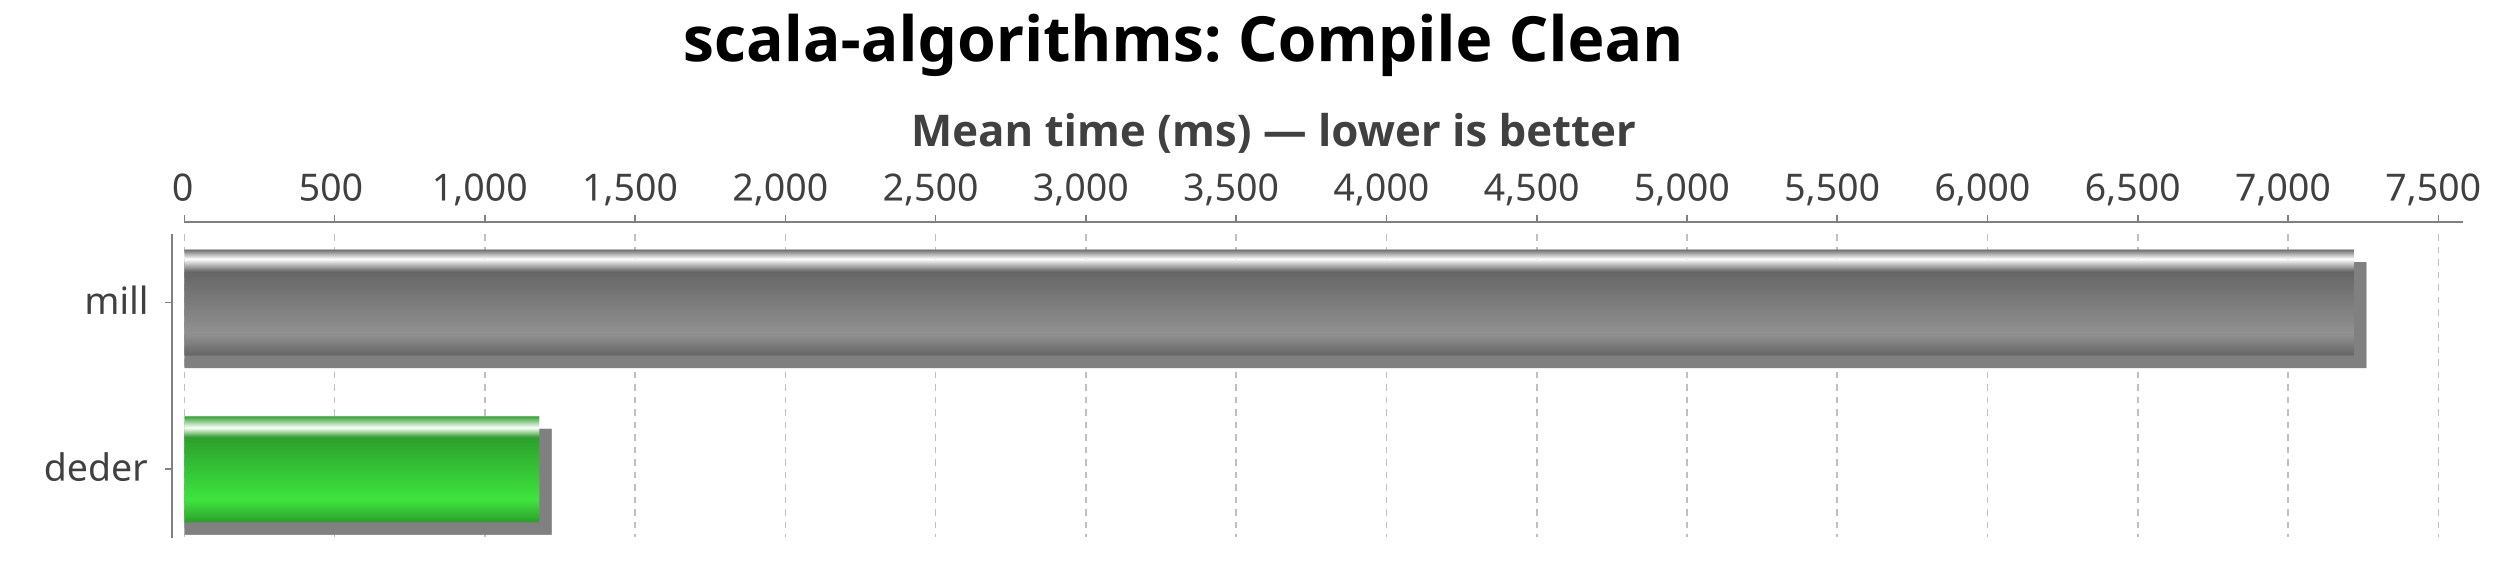
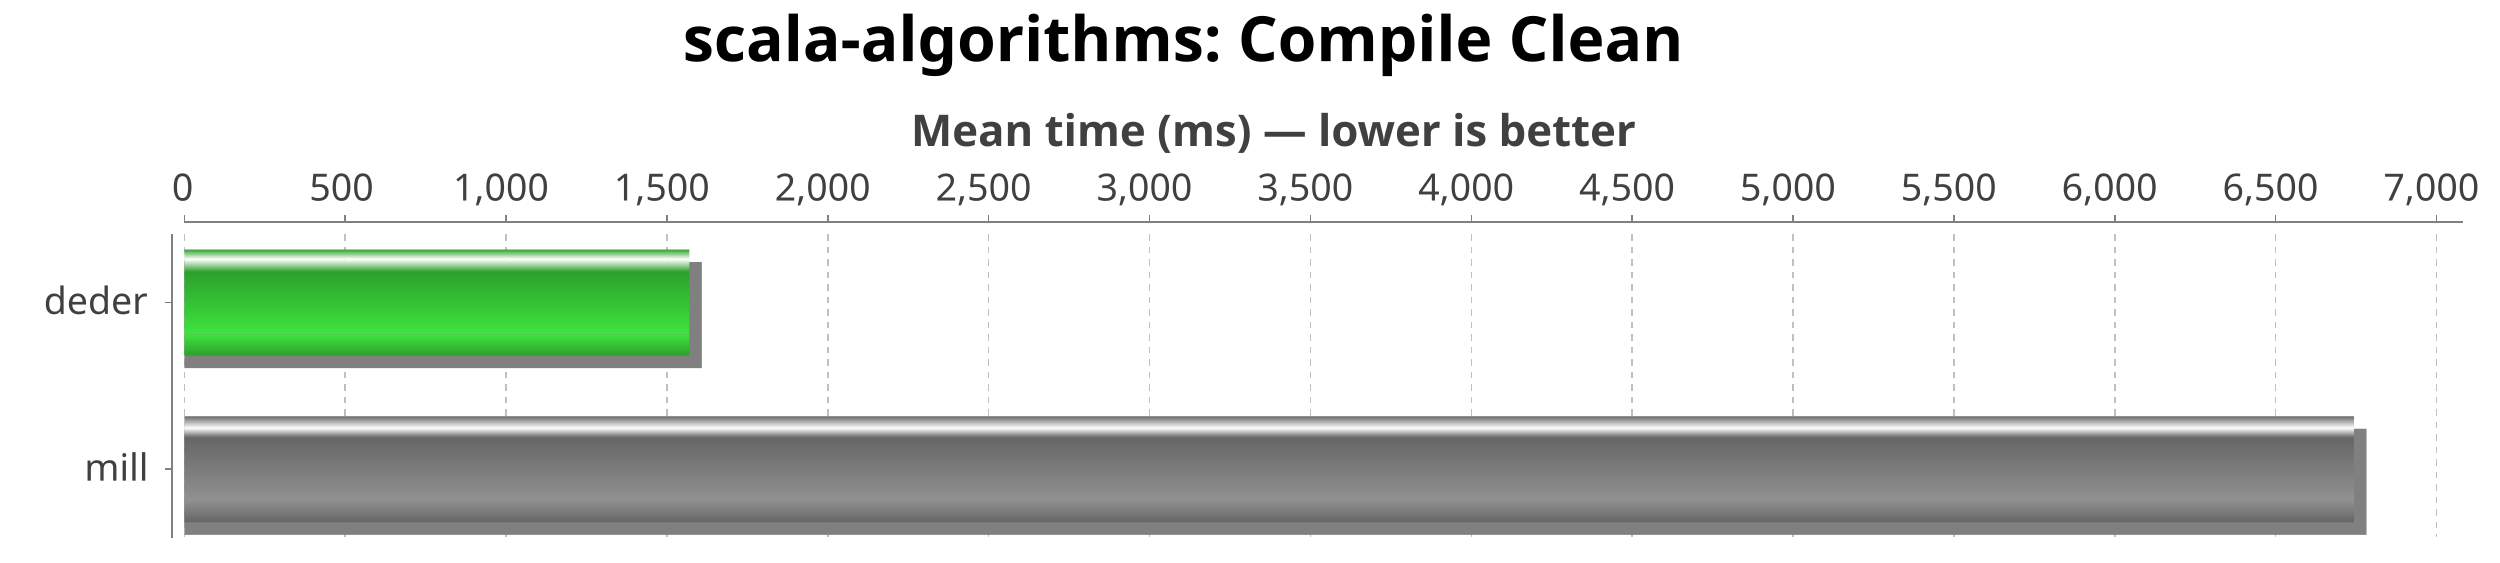
<svg xmlns="http://www.w3.org/2000/svg" width="800" height="180" text-rendering="auto" shape-rendering="auto">
  <defs>
-     <linearGradient id="_252550357586gp3" x1="0" y1="107" x2="0" y2="113.8" gradientUnits="userSpaceOnUse">
+     <linearGradient id="_90935231892gp3" x1="0" y1="107" x2="0" y2="113.8" gradientUnits="userSpaceOnUse">
+       <stop offset="0%" stop-color="rgb(62,228,62)" />
+       <stop offset="100%" stop-color="rgb(44,160,44)" />
+     </linearGradient>
+     <linearGradient id="_90935231892gp7" x1="0" y1="160" x2="0" y2="167.15" gradientUnits="userSpaceOnUse">
      <stop offset="0%" stop-color="rgb(145,145,145)" />
      <stop offset="100%" stop-color="rgb(102,102,102)" />
    </linearGradient>
-     <linearGradient id="_252550357586gp4" x1="0" y1="133.2" x2="0" y2="137" gradientUnits="userSpaceOnUse">
+     <linearGradient id="_90935231892gp4" x1="0" y1="133.2" x2="0" y2="137" gradientUnits="userSpaceOnUse">
+       <stop offset="0%" stop-color="rgb(102,102,102)" />
+       <stop offset="100%" stop-color="rgb(255,255,255)" />
+     </linearGradient>
+     <linearGradient id="_90935231892gp5" x1="0" y1="137" x2="0" y2="140" gradientUnits="userSpaceOnUse">
+       <stop offset="0%" stop-color="rgb(255,255,255)" />
+       <stop offset="100%" stop-color="rgb(102,102,102)" />
+     </linearGradient>
+     <linearGradient id="_90935231892gp6" x1="0" y1="140" x2="0" y2="160" gradientUnits="userSpaceOnUse">
+       <stop offset="0%" stop-color="rgb(102,102,102)" />
+       <stop offset="100%" stop-color="rgb(145,145,145)" />
+     </linearGradient>
+     <linearGradient id="_90935231892gp1" x1="0" y1="83" x2="0" y2="87" gradientUnits="userSpaceOnUse">
+       <stop offset="0%" stop-color="rgb(255,255,255)" />
+       <stop offset="100%" stop-color="rgb(44,160,44)" />
+     </linearGradient>
+     <linearGradient id="_90935231892gp2" x1="0" y1="87" x2="0" y2="107" gradientUnits="userSpaceOnUse">
+       <stop offset="0%" stop-color="rgb(44,160,44)" />
+       <stop offset="100%" stop-color="rgb(62,228,62)" />
+     </linearGradient>
+     <linearGradient id="_90935231892gp0" x1="0" y1="79.85" x2="0" y2="83" gradientUnits="userSpaceOnUse">
      <stop offset="0%" stop-color="rgb(44,160,44)" />
      <stop offset="100%" stop-color="rgb(255,255,255)" />
    </linearGradient>
-     <linearGradient id="_252550357586gp7" x1="0" y1="160" x2="0" y2="167.15" gradientUnits="userSpaceOnUse">
-       <stop offset="0%" stop-color="rgb(62,228,62)" />
-       <stop offset="100%" stop-color="rgb(44,160,44)" />
-     </linearGradient>
-     <linearGradient id="_252550357586gp5" x1="0" y1="137" x2="0" y2="140" gradientUnits="userSpaceOnUse">
-       <stop offset="0%" stop-color="rgb(255,255,255)" />
-       <stop offset="100%" stop-color="rgb(44,160,44)" />
-     </linearGradient>
-     <linearGradient id="_252550357586gp1" x1="0" y1="83" x2="0" y2="87" gradientUnits="userSpaceOnUse">
-       <stop offset="0%" stop-color="rgb(255,255,255)" />
-       <stop offset="100%" stop-color="rgb(102,102,102)" />
-     </linearGradient>
-     <linearGradient id="_252550357586gp2" x1="0" y1="87" x2="0" y2="107" gradientUnits="userSpaceOnUse">
-       <stop offset="0%" stop-color="rgb(102,102,102)" />
-       <stop offset="100%" stop-color="rgb(145,145,145)" />
-     </linearGradient>
-     <linearGradient id="_252550357586gp6" x1="0" y1="140" x2="0" y2="160" gradientUnits="userSpaceOnUse">
-       <stop offset="0%" stop-color="rgb(44,160,44)" />
-       <stop offset="100%" stop-color="rgb(62,228,62)" />
-     </linearGradient>
-     <linearGradient id="_252550357586gp0" x1="0" y1="79.85" x2="0" y2="83" gradientUnits="userSpaceOnUse">
-       <stop offset="0%" stop-color="rgb(102,102,102)" />
-       <stop offset="100%" stop-color="rgb(255,255,255)" />
-     </linearGradient>
-     <clipPath id="_252550357586clip-0">
+     <clipPath id="_90935231892clip-0">
      <path d="M0,0L0,180L800,180L800,0Z" />
    </clipPath>
-     <clipPath id="_252550357586clip-1">
+     <clipPath id="_90935231892clip-1">
      <path d="M59,75L59,172L788,172L788,75Z" />
    </clipPath>
  </defs>
-   <rect x="0" y="0" width="800" height="180" style="fill:rgb(255,255,255)" clip-path="url(#_252550357586clip-0)" />
+   <rect x="0" y="0" width="800" height="180" style="fill:rgb(255,255,255)" clip-path="url(#_90935231892clip-0)" />
  <g>
-     <text x="218.5" y="19.56" style="fill: rgb(0,0,0); fill-opacity: 1.0; font-family: sans-serif; font-size: 20px; font-weight: bold;" clip-path="url(#_252550357586clip-0)">scala-algorithms: Compile Clean</text>
+     <text x="218.5" y="19.56" style="fill: rgb(0,0,0); fill-opacity: 1.0; font-family: sans-serif; font-size: 20px; font-weight: bold;" clip-path="url(#_90935231892clip-0)">scala-algorithms: Compile Clean</text>
  </g>
-   <rect x="59" y="75" width="729" height="97" style="fill:rgb(255,255,255)" clip-path="url(#_252550357586clip-0)" />
-   <line x1="59" y1="71" x2="788" y2="71" style="stroke-width:0.5;stroke:rgb(128,128,128);stroke-opacity:1.0;stroke-linecap:square;stroke-miterlimit:10;shape-rendering:crispEdges" clip-path="url(#_252550357586clip-0)" />
+   <rect x="59" y="75" width="729" height="97" style="fill:rgb(255,255,255)" clip-path="url(#_90935231892clip-0)" />
+   <line x1="59" y1="71" x2="788" y2="71" style="stroke-width:0.5;stroke:rgb(128,128,128);stroke-opacity:1.0;stroke-linecap:square;stroke-miterlimit:10;shape-rendering:crispEdges" clip-path="url(#_90935231892clip-0)" />
  <g>
-     <text x="55" y="64.17" style="fill: rgb(64,64,64); fill-opacity: 1.0; font-family: sans-serif; font-size: 12px;" clip-path="url(#_252550357586clip-0)">0</text>
+     <text x="55" y="64.17" style="fill: rgb(64,64,64); fill-opacity: 1.0; font-family: sans-serif; font-size: 12px;" clip-path="url(#_90935231892clip-0)">0</text>
  </g>
-   <line x1="59" y1="69" x2="59" y2="71" style="stroke-width:0.5;stroke:rgb(128,128,128);stroke-opacity:1.0;stroke-linecap:square;stroke-miterlimit:10;shape-rendering:crispEdges" clip-path="url(#_252550357586clip-0)" />
+   <line x1="59" y1="69" x2="59" y2="71" style="stroke-width:0.5;stroke:rgb(128,128,128);stroke-opacity:1.0;stroke-linecap:square;stroke-miterlimit:10;shape-rendering:crispEdges" clip-path="url(#_90935231892clip-0)" />
  <g>
-     <text x="95.58" y="64.17" style="fill: rgb(64,64,64); fill-opacity: 1.0; font-family: sans-serif; font-size: 12px;" clip-path="url(#_252550357586clip-0)">500</text>
+     <text x="98.98" y="64.17" style="fill: rgb(64,64,64); fill-opacity: 1.0; font-family: sans-serif; font-size: 12px;" clip-path="url(#_90935231892clip-0)">500</text>
  </g>
-   <line x1="107.08" y1="69" x2="107.08" y2="71" style="stroke-width:0.5;stroke:rgb(128,128,128);stroke-opacity:1.0;stroke-linecap:square;stroke-miterlimit:10;shape-rendering:crispEdges" clip-path="url(#_252550357586clip-0)" />
+   <line x1="110.48" y1="69" x2="110.48" y2="71" style="stroke-width:0.5;stroke:rgb(128,128,128);stroke-opacity:1.0;stroke-linecap:square;stroke-miterlimit:10;shape-rendering:crispEdges" clip-path="url(#_90935231892clip-0)" />
  <g>
-     <text x="138.17" y="64.17" style="fill: rgb(64,64,64); fill-opacity: 1.0; font-family: sans-serif; font-size: 12px;" clip-path="url(#_252550357586clip-0)">1,000</text>
+     <text x="144.96" y="64.17" style="fill: rgb(64,64,64); fill-opacity: 1.0; font-family: sans-serif; font-size: 12px;" clip-path="url(#_90935231892clip-0)">1,000</text>
  </g>
-   <line x1="155.17" y1="69" x2="155.17" y2="71" style="stroke-width:0.5;stroke:rgb(128,128,128);stroke-opacity:1.0;stroke-linecap:square;stroke-miterlimit:10;shape-rendering:crispEdges" clip-path="url(#_252550357586clip-0)" />
+   <line x1="161.96" y1="69" x2="161.96" y2="71" style="stroke-width:0.5;stroke:rgb(128,128,128);stroke-opacity:1.0;stroke-linecap:square;stroke-miterlimit:10;shape-rendering:crispEdges" clip-path="url(#_90935231892clip-0)" />
  <g>
-     <text x="186.25" y="64.17" style="fill: rgb(64,64,64); fill-opacity: 1.0; font-family: sans-serif; font-size: 12px;" clip-path="url(#_252550357586clip-0)">1,500</text>
+     <text x="196.43" y="64.17" style="fill: rgb(64,64,64); fill-opacity: 1.0; font-family: sans-serif; font-size: 12px;" clip-path="url(#_90935231892clip-0)">1,500</text>
  </g>
-   <line x1="203.25" y1="69" x2="203.25" y2="71" style="stroke-width:0.5;stroke:rgb(128,128,128);stroke-opacity:1.0;stroke-linecap:square;stroke-miterlimit:10;shape-rendering:crispEdges" clip-path="url(#_252550357586clip-0)" />
+   <line x1="213.43" y1="69" x2="213.43" y2="71" style="stroke-width:0.5;stroke:rgb(128,128,128);stroke-opacity:1.0;stroke-linecap:square;stroke-miterlimit:10;shape-rendering:crispEdges" clip-path="url(#_90935231892clip-0)" />
  <g>
-     <text x="234.34" y="64.17" style="fill: rgb(64,64,64); fill-opacity: 1.0; font-family: sans-serif; font-size: 12px;" clip-path="url(#_252550357586clip-0)">2,000</text>
+     <text x="247.91" y="64.17" style="fill: rgb(64,64,64); fill-opacity: 1.0; font-family: sans-serif; font-size: 12px;" clip-path="url(#_90935231892clip-0)">2,000</text>
  </g>
-   <line x1="251.34" y1="69" x2="251.34" y2="71" style="stroke-width:0.5;stroke:rgb(128,128,128);stroke-opacity:1.0;stroke-linecap:square;stroke-miterlimit:10;shape-rendering:crispEdges" clip-path="url(#_252550357586clip-0)" />
+   <line x1="264.91" y1="69" x2="264.91" y2="71" style="stroke-width:0.5;stroke:rgb(128,128,128);stroke-opacity:1.0;stroke-linecap:square;stroke-miterlimit:10;shape-rendering:crispEdges" clip-path="url(#_90935231892clip-0)" />
  <g>
-     <text x="282.42" y="64.17" style="fill: rgb(64,64,64); fill-opacity: 1.0; font-family: sans-serif; font-size: 12px;" clip-path="url(#_252550357586clip-0)">2,500</text>
+     <text x="299.39" y="64.17" style="fill: rgb(64,64,64); fill-opacity: 1.0; font-family: sans-serif; font-size: 12px;" clip-path="url(#_90935231892clip-0)">2,500</text>
  </g>
-   <line x1="299.42" y1="69" x2="299.42" y2="71" style="stroke-width:0.5;stroke:rgb(128,128,128);stroke-opacity:1.0;stroke-linecap:square;stroke-miterlimit:10;shape-rendering:crispEdges" clip-path="url(#_252550357586clip-0)" />
+   <line x1="316.39" y1="69" x2="316.39" y2="71" style="stroke-width:0.5;stroke:rgb(128,128,128);stroke-opacity:1.0;stroke-linecap:square;stroke-miterlimit:10;shape-rendering:crispEdges" clip-path="url(#_90935231892clip-0)" />
  <g>
-     <text x="330.51" y="64.17" style="fill: rgb(64,64,64); fill-opacity: 1.0; font-family: sans-serif; font-size: 12px;" clip-path="url(#_252550357586clip-0)">3,000</text>
+     <text x="350.87" y="64.17" style="fill: rgb(64,64,64); fill-opacity: 1.0; font-family: sans-serif; font-size: 12px;" clip-path="url(#_90935231892clip-0)">3,000</text>
  </g>
-   <line x1="347.51" y1="69" x2="347.51" y2="71" style="stroke-width:0.5;stroke:rgb(128,128,128);stroke-opacity:1.0;stroke-linecap:square;stroke-miterlimit:10;shape-rendering:crispEdges" clip-path="url(#_252550357586clip-0)" />
+   <line x1="367.87" y1="69" x2="367.87" y2="71" style="stroke-width:0.5;stroke:rgb(128,128,128);stroke-opacity:1.0;stroke-linecap:square;stroke-miterlimit:10;shape-rendering:crispEdges" clip-path="url(#_90935231892clip-0)" />
  <g>
-     <text x="378.59" y="64.17" style="fill: rgb(64,64,64); fill-opacity: 1.0; font-family: sans-serif; font-size: 12px;" clip-path="url(#_252550357586clip-0)">3,500</text>
+     <text x="402.34" y="64.17" style="fill: rgb(64,64,64); fill-opacity: 1.0; font-family: sans-serif; font-size: 12px;" clip-path="url(#_90935231892clip-0)">3,500</text>
  </g>
-   <line x1="395.59" y1="69" x2="395.59" y2="71" style="stroke-width:0.5;stroke:rgb(128,128,128);stroke-opacity:1.0;stroke-linecap:square;stroke-miterlimit:10;shape-rendering:crispEdges" clip-path="url(#_252550357586clip-0)" />
+   <line x1="419.34" y1="69" x2="419.34" y2="71" style="stroke-width:0.5;stroke:rgb(128,128,128);stroke-opacity:1.0;stroke-linecap:square;stroke-miterlimit:10;shape-rendering:crispEdges" clip-path="url(#_90935231892clip-0)" />
  <g>
-     <text x="426.68" y="64.17" style="fill: rgb(64,64,64); fill-opacity: 1.0; font-family: sans-serif; font-size: 12px;" clip-path="url(#_252550357586clip-0)">4,000</text>
+     <text x="453.82" y="64.17" style="fill: rgb(64,64,64); fill-opacity: 1.0; font-family: sans-serif; font-size: 12px;" clip-path="url(#_90935231892clip-0)">4,000</text>
  </g>
-   <line x1="443.68" y1="69" x2="443.68" y2="71" style="stroke-width:0.5;stroke:rgb(128,128,128);stroke-opacity:1.0;stroke-linecap:square;stroke-miterlimit:10;shape-rendering:crispEdges" clip-path="url(#_252550357586clip-0)" />
+   <line x1="470.82" y1="69" x2="470.82" y2="71" style="stroke-width:0.5;stroke:rgb(128,128,128);stroke-opacity:1.0;stroke-linecap:square;stroke-miterlimit:10;shape-rendering:crispEdges" clip-path="url(#_90935231892clip-0)" />
  <g>
-     <text x="474.76" y="64.17" style="fill: rgb(64,64,64); fill-opacity: 1.0; font-family: sans-serif; font-size: 12px;" clip-path="url(#_252550357586clip-0)">4,500</text>
+     <text x="505.3" y="64.17" style="fill: rgb(64,64,64); fill-opacity: 1.0; font-family: sans-serif; font-size: 12px;" clip-path="url(#_90935231892clip-0)">4,500</text>
  </g>
-   <line x1="491.76" y1="69" x2="491.76" y2="71" style="stroke-width:0.5;stroke:rgb(128,128,128);stroke-opacity:1.0;stroke-linecap:square;stroke-miterlimit:10;shape-rendering:crispEdges" clip-path="url(#_252550357586clip-0)" />
+   <line x1="522.3" y1="69" x2="522.3" y2="71" style="stroke-width:0.5;stroke:rgb(128,128,128);stroke-opacity:1.0;stroke-linecap:square;stroke-miterlimit:10;shape-rendering:crispEdges" clip-path="url(#_90935231892clip-0)" />
  <g>
-     <text x="522.85" y="64.17" style="fill: rgb(64,64,64); fill-opacity: 1.0; font-family: sans-serif; font-size: 12px;" clip-path="url(#_252550357586clip-0)">5,000</text>
+     <text x="556.78" y="64.17" style="fill: rgb(64,64,64); fill-opacity: 1.0; font-family: sans-serif; font-size: 12px;" clip-path="url(#_90935231892clip-0)">5,000</text>
  </g>
-   <line x1="539.85" y1="69" x2="539.85" y2="71" style="stroke-width:0.5;stroke:rgb(128,128,128);stroke-opacity:1.0;stroke-linecap:square;stroke-miterlimit:10;shape-rendering:crispEdges" clip-path="url(#_252550357586clip-0)" />
+   <line x1="573.78" y1="69" x2="573.78" y2="71" style="stroke-width:0.5;stroke:rgb(128,128,128);stroke-opacity:1.0;stroke-linecap:square;stroke-miterlimit:10;shape-rendering:crispEdges" clip-path="url(#_90935231892clip-0)" />
  <g>
-     <text x="570.93" y="64.17" style="fill: rgb(64,64,64); fill-opacity: 1.0; font-family: sans-serif; font-size: 12px;" clip-path="url(#_252550357586clip-0)">5,500</text>
+     <text x="608.25" y="64.17" style="fill: rgb(64,64,64); fill-opacity: 1.0; font-family: sans-serif; font-size: 12px;" clip-path="url(#_90935231892clip-0)">5,500</text>
  </g>
-   <line x1="587.93" y1="69" x2="587.93" y2="71" style="stroke-width:0.5;stroke:rgb(128,128,128);stroke-opacity:1.0;stroke-linecap:square;stroke-miterlimit:10;shape-rendering:crispEdges" clip-path="url(#_252550357586clip-0)" />
+   <line x1="625.25" y1="69" x2="625.25" y2="71" style="stroke-width:0.5;stroke:rgb(128,128,128);stroke-opacity:1.0;stroke-linecap:square;stroke-miterlimit:10;shape-rendering:crispEdges" clip-path="url(#_90935231892clip-0)" />
  <g>
-     <text x="619.01" y="64.17" style="fill: rgb(64,64,64); fill-opacity: 1.0; font-family: sans-serif; font-size: 12px;" clip-path="url(#_252550357586clip-0)">6,000</text>
+     <text x="659.73" y="64.17" style="fill: rgb(64,64,64); fill-opacity: 1.0; font-family: sans-serif; font-size: 12px;" clip-path="url(#_90935231892clip-0)">6,000</text>
  </g>
-   <line x1="636.01" y1="69" x2="636.01" y2="71" style="stroke-width:0.5;stroke:rgb(128,128,128);stroke-opacity:1.0;stroke-linecap:square;stroke-miterlimit:10;shape-rendering:crispEdges" clip-path="url(#_252550357586clip-0)" />
+   <line x1="676.73" y1="69" x2="676.73" y2="71" style="stroke-width:0.5;stroke:rgb(128,128,128);stroke-opacity:1.0;stroke-linecap:square;stroke-miterlimit:10;shape-rendering:crispEdges" clip-path="url(#_90935231892clip-0)" />
  <g>
-     <text x="667.1" y="64.17" style="fill: rgb(64,64,64); fill-opacity: 1.0; font-family: sans-serif; font-size: 12px;" clip-path="url(#_252550357586clip-0)">6,500</text>
+     <text x="711.21" y="64.17" style="fill: rgb(64,64,64); fill-opacity: 1.0; font-family: sans-serif; font-size: 12px;" clip-path="url(#_90935231892clip-0)">6,500</text>
  </g>
-   <line x1="684.1" y1="69" x2="684.1" y2="71" style="stroke-width:0.5;stroke:rgb(128,128,128);stroke-opacity:1.0;stroke-linecap:square;stroke-miterlimit:10;shape-rendering:crispEdges" clip-path="url(#_252550357586clip-0)" />
+   <line x1="728.21" y1="69" x2="728.21" y2="71" style="stroke-width:0.5;stroke:rgb(128,128,128);stroke-opacity:1.0;stroke-linecap:square;stroke-miterlimit:10;shape-rendering:crispEdges" clip-path="url(#_90935231892clip-0)" />
  <g>
-     <text x="715.18" y="64.17" style="fill: rgb(64,64,64); fill-opacity: 1.0; font-family: sans-serif; font-size: 12px;" clip-path="url(#_252550357586clip-0)">7,000</text>
+     <text x="762.69" y="64.17" style="fill: rgb(64,64,64); fill-opacity: 1.0; font-family: sans-serif; font-size: 12px;" clip-path="url(#_90935231892clip-0)">7,000</text>
  </g>
-   <line x1="732.18" y1="69" x2="732.18" y2="71" style="stroke-width:0.5;stroke:rgb(128,128,128);stroke-opacity:1.0;stroke-linecap:square;stroke-miterlimit:10;shape-rendering:crispEdges" clip-path="url(#_252550357586clip-0)" />
+   <line x1="779.69" y1="69" x2="779.69" y2="71" style="stroke-width:0.5;stroke:rgb(128,128,128);stroke-opacity:1.0;stroke-linecap:square;stroke-miterlimit:10;shape-rendering:crispEdges" clip-path="url(#_90935231892clip-0)" />
  <g>
-     <text x="763.27" y="64.17" style="fill: rgb(64,64,64); fill-opacity: 1.0; font-family: sans-serif; font-size: 12px;" clip-path="url(#_252550357586clip-0)">7,500</text>
+     <text x="291.5" y="46.73" style="fill: rgb(64,64,64); fill-opacity: 1.0; font-family: sans-serif; font-size: 14px; font-weight: bold;" clip-path="url(#_90935231892clip-0)">Mean time (ms) — lower is better</text>
  </g>
-   <line x1="780.27" y1="69" x2="780.27" y2="71" style="stroke-width:0.5;stroke:rgb(128,128,128);stroke-opacity:1.0;stroke-linecap:square;stroke-miterlimit:10;shape-rendering:crispEdges" clip-path="url(#_252550357586clip-0)" />
+   <line x1="55" y1="75" x2="55" y2="172" style="stroke-width:0.5;stroke:rgb(128,128,128);stroke-opacity:1.0;stroke-linecap:square;stroke-miterlimit:10;shape-rendering:crispEdges" clip-path="url(#_90935231892clip-0)" />
+   <line x1="55" y1="96.82" x2="55" y2="96.82" style="stroke-width:0.5;stroke:rgb(128,128,128);stroke-opacity:1.0;stroke-linecap:square;stroke-miterlimit:10;shape-rendering:crispEdges" clip-path="url(#_90935231892clip-0)" />
+   <line x1="55" y1="96.82" x2="53" y2="96.82" style="stroke-width:0.5;stroke:rgb(128,128,128);stroke-opacity:1.0;stroke-linecap:square;stroke-miterlimit:10;shape-rendering:crispEdges" clip-path="url(#_90935231892clip-0)" />
+   <line x1="55" y1="150.17" x2="55" y2="150.17" style="stroke-width:0.5;stroke:rgb(128,128,128);stroke-opacity:1.0;stroke-linecap:square;stroke-miterlimit:10;shape-rendering:crispEdges" clip-path="url(#_90935231892clip-0)" />
+   <line x1="55" y1="150.17" x2="53" y2="150.17" style="stroke-width:0.5;stroke:rgb(128,128,128);stroke-opacity:1.0;stroke-linecap:square;stroke-miterlimit:10;shape-rendering:crispEdges" clip-path="url(#_90935231892clip-0)" />
  <g>
-     <text x="291.5" y="46.73" style="fill: rgb(64,64,64); fill-opacity: 1.0; font-family: sans-serif; font-size: 14px; font-weight: bold;" clip-path="url(#_252550357586clip-0)">Mean time (ms) — lower is better</text>
-   </g>
-   <line x1="55" y1="75" x2="55" y2="172" style="stroke-width:0.5;stroke:rgb(128,128,128);stroke-opacity:1.0;stroke-linecap:square;stroke-miterlimit:10;shape-rendering:crispEdges" clip-path="url(#_252550357586clip-0)" />
-   <line x1="55" y1="96.82" x2="55" y2="96.82" style="stroke-width:0.5;stroke:rgb(128,128,128);stroke-opacity:1.0;stroke-linecap:square;stroke-miterlimit:10;shape-rendering:crispEdges" clip-path="url(#_252550357586clip-0)" />
-   <line x1="55" y1="96.82" x2="53" y2="96.82" style="stroke-width:0.5;stroke:rgb(128,128,128);stroke-opacity:1.0;stroke-linecap:square;stroke-miterlimit:10;shape-rendering:crispEdges" clip-path="url(#_252550357586clip-0)" />
-   <line x1="55" y1="150.17" x2="55" y2="150.17" style="stroke-width:0.5;stroke:rgb(128,128,128);stroke-opacity:1.0;stroke-linecap:square;stroke-miterlimit:10;shape-rendering:crispEdges" clip-path="url(#_252550357586clip-0)" />
-   <line x1="55" y1="150.17" x2="53" y2="150.17" style="stroke-width:0.5;stroke:rgb(128,128,128);stroke-opacity:1.0;stroke-linecap:square;stroke-miterlimit:10;shape-rendering:crispEdges" clip-path="url(#_252550357586clip-0)" />
-   <g>
-     <text x="27" y="100.46" style="fill: rgb(64,64,64); fill-opacity: 1.0; font-family: sans-serif; font-size: 12px;" clip-path="url(#_252550357586clip-0)">mill</text>
+     <text x="14" y="100.46" style="fill: rgb(64,64,64); fill-opacity: 1.0; font-family: sans-serif; font-size: 12px;" clip-path="url(#_90935231892clip-0)">deder</text>
  </g>
  <g>
-     <text x="14" y="153.81" style="fill: rgb(64,64,64); fill-opacity: 1.0; font-family: sans-serif; font-size: 12px;" clip-path="url(#_252550357586clip-0)">deder</text>
+     <text x="27" y="153.81" style="fill: rgb(64,64,64); fill-opacity: 1.0; font-family: sans-serif; font-size: 12px;" clip-path="url(#_90935231892clip-0)">mill</text>
  </g>
-   <line x1="59" y1="75" x2="59" y2="172" style="stroke-width:0.5;stroke:rgb(192,192,192);stroke-opacity:1.0;stroke-linejoin:bevel;stroke-miterlimit:0;stroke-dasharray:2.0,2.0;shape-rendering:crispEdges" clip-path="url(#_252550357586clip-1)" />
-   <line x1="107.08" y1="75" x2="107.08" y2="172" style="stroke-width:0.5;stroke:rgb(192,192,192);stroke-opacity:1.0;stroke-linejoin:bevel;stroke-miterlimit:0;stroke-dasharray:2.0,2.0;shape-rendering:crispEdges" clip-path="url(#_252550357586clip-1)" />
-   <line x1="155.17" y1="75" x2="155.17" y2="172" style="stroke-width:0.5;stroke:rgb(192,192,192);stroke-opacity:1.0;stroke-linejoin:bevel;stroke-miterlimit:0;stroke-dasharray:2.0,2.0;shape-rendering:crispEdges" clip-path="url(#_252550357586clip-1)" />
-   <line x1="203.25" y1="75" x2="203.25" y2="172" style="stroke-width:0.5;stroke:rgb(192,192,192);stroke-opacity:1.0;stroke-linejoin:bevel;stroke-miterlimit:0;stroke-dasharray:2.0,2.0;shape-rendering:crispEdges" clip-path="url(#_252550357586clip-1)" />
-   <line x1="251.34" y1="75" x2="251.34" y2="172" style="stroke-width:0.5;stroke:rgb(192,192,192);stroke-opacity:1.0;stroke-linejoin:bevel;stroke-miterlimit:0;stroke-dasharray:2.0,2.0;shape-rendering:crispEdges" clip-path="url(#_252550357586clip-1)" />
-   <line x1="299.42" y1="75" x2="299.42" y2="172" style="stroke-width:0.5;stroke:rgb(192,192,192);stroke-opacity:1.0;stroke-linejoin:bevel;stroke-miterlimit:0;stroke-dasharray:2.0,2.0;shape-rendering:crispEdges" clip-path="url(#_252550357586clip-1)" />
-   <line x1="347.51" y1="75" x2="347.51" y2="172" style="stroke-width:0.5;stroke:rgb(192,192,192);stroke-opacity:1.0;stroke-linejoin:bevel;stroke-miterlimit:0;stroke-dasharray:2.0,2.0;shape-rendering:crispEdges" clip-path="url(#_252550357586clip-1)" />
-   <line x1="395.59" y1="75" x2="395.59" y2="172" style="stroke-width:0.5;stroke:rgb(192,192,192);stroke-opacity:1.0;stroke-linejoin:bevel;stroke-miterlimit:0;stroke-dasharray:2.0,2.0;shape-rendering:crispEdges" clip-path="url(#_252550357586clip-1)" />
-   <line x1="443.68" y1="75" x2="443.68" y2="172" style="stroke-width:0.5;stroke:rgb(192,192,192);stroke-opacity:1.0;stroke-linejoin:bevel;stroke-miterlimit:0;stroke-dasharray:2.0,2.0;shape-rendering:crispEdges" clip-path="url(#_252550357586clip-1)" />
-   <line x1="491.76" y1="75" x2="491.76" y2="172" style="stroke-width:0.5;stroke:rgb(192,192,192);stroke-opacity:1.0;stroke-linejoin:bevel;stroke-miterlimit:0;stroke-dasharray:2.0,2.0;shape-rendering:crispEdges" clip-path="url(#_252550357586clip-1)" />
-   <line x1="539.85" y1="75" x2="539.85" y2="172" style="stroke-width:0.5;stroke:rgb(192,192,192);stroke-opacity:1.0;stroke-linejoin:bevel;stroke-miterlimit:0;stroke-dasharray:2.0,2.0;shape-rendering:crispEdges" clip-path="url(#_252550357586clip-1)" />
-   <line x1="587.93" y1="75" x2="587.93" y2="172" style="stroke-width:0.5;stroke:rgb(192,192,192);stroke-opacity:1.0;stroke-linejoin:bevel;stroke-miterlimit:0;stroke-dasharray:2.0,2.0;shape-rendering:crispEdges" clip-path="url(#_252550357586clip-1)" />
-   <line x1="636.01" y1="75" x2="636.01" y2="172" style="stroke-width:0.5;stroke:rgb(192,192,192);stroke-opacity:1.0;stroke-linejoin:bevel;stroke-miterlimit:0;stroke-dasharray:2.0,2.0;shape-rendering:crispEdges" clip-path="url(#_252550357586clip-1)" />
-   <line x1="684.1" y1="75" x2="684.1" y2="172" style="stroke-width:0.5;stroke:rgb(192,192,192);stroke-opacity:1.0;stroke-linejoin:bevel;stroke-miterlimit:0;stroke-dasharray:2.0,2.0;shape-rendering:crispEdges" clip-path="url(#_252550357586clip-1)" />
-   <line x1="732.18" y1="75" x2="732.18" y2="172" style="stroke-width:0.5;stroke:rgb(192,192,192);stroke-opacity:1.0;stroke-linejoin:bevel;stroke-miterlimit:0;stroke-dasharray:2.0,2.0;shape-rendering:crispEdges" clip-path="url(#_252550357586clip-1)" />
-   <line x1="780.27" y1="75" x2="780.27" y2="172" style="stroke-width:0.5;stroke:rgb(192,192,192);stroke-opacity:1.0;stroke-linejoin:bevel;stroke-miterlimit:0;stroke-dasharray:2.0,2.0;shape-rendering:crispEdges" clip-path="url(#_252550357586clip-1)" />
-   <rect x="59" y="83.85" width="698.29" height="33.95" style="fill:rgb(128,128,128)" clip-path="url(#_252550357586clip-1)" />
-   <rect x="59" y="79.85" width="694.29" height="3.15" style="fill:url(#_252550357586gp0)" clip-path="url(#_252550357586clip-1)" />
-   <rect x="59" y="83" width="694.29" height="4" style="fill:url(#_252550357586gp1)" clip-path="url(#_252550357586clip-1)" />
-   <rect x="59" y="87" width="694.29" height="20" style="fill:url(#_252550357586gp2)" clip-path="url(#_252550357586clip-1)" />
-   <rect x="59" y="107" width="694.29" height="6.8" style="fill:url(#_252550357586gp3)" clip-path="url(#_252550357586clip-1)" />
-   <rect x="59" y="137.2" width="117.58" height="33.95" style="fill:rgb(128,128,128)" clip-path="url(#_252550357586clip-1)" />
-   <rect x="59" y="133.2" width="113.58" height="3.8" style="fill:url(#_252550357586gp4)" clip-path="url(#_252550357586clip-1)" />
-   <rect x="59" y="137" width="113.58" height="3" style="fill:url(#_252550357586gp5)" clip-path="url(#_252550357586clip-1)" />
-   <rect x="59" y="140" width="113.58" height="20" style="fill:url(#_252550357586gp6)" clip-path="url(#_252550357586clip-1)" />
-   <rect x="59" y="160" width="113.58" height="7.15" style="fill:url(#_252550357586gp7)" clip-path="url(#_252550357586clip-1)" />
+   <line x1="59" y1="75" x2="59" y2="172" style="stroke-width:0.5;stroke:rgb(192,192,192);stroke-opacity:1.0;stroke-linejoin:bevel;stroke-miterlimit:0;stroke-dasharray:2.0,2.0;shape-rendering:crispEdges" clip-path="url(#_90935231892clip-1)" />
+   <line x1="110.48" y1="75" x2="110.48" y2="172" style="stroke-width:0.5;stroke:rgb(192,192,192);stroke-opacity:1.0;stroke-linejoin:bevel;stroke-miterlimit:0;stroke-dasharray:2.0,2.0;shape-rendering:crispEdges" clip-path="url(#_90935231892clip-1)" />
+   <line x1="161.96" y1="75" x2="161.96" y2="172" style="stroke-width:0.5;stroke:rgb(192,192,192);stroke-opacity:1.0;stroke-linejoin:bevel;stroke-miterlimit:0;stroke-dasharray:2.0,2.0;shape-rendering:crispEdges" clip-path="url(#_90935231892clip-1)" />
+   <line x1="213.43" y1="75" x2="213.43" y2="172" style="stroke-width:0.5;stroke:rgb(192,192,192);stroke-opacity:1.0;stroke-linejoin:bevel;stroke-miterlimit:0;stroke-dasharray:2.0,2.0;shape-rendering:crispEdges" clip-path="url(#_90935231892clip-1)" />
+   <line x1="264.91" y1="75" x2="264.91" y2="172" style="stroke-width:0.5;stroke:rgb(192,192,192);stroke-opacity:1.0;stroke-linejoin:bevel;stroke-miterlimit:0;stroke-dasharray:2.0,2.0;shape-rendering:crispEdges" clip-path="url(#_90935231892clip-1)" />
+   <line x1="316.39" y1="75" x2="316.39" y2="172" style="stroke-width:0.5;stroke:rgb(192,192,192);stroke-opacity:1.0;stroke-linejoin:bevel;stroke-miterlimit:0;stroke-dasharray:2.0,2.0;shape-rendering:crispEdges" clip-path="url(#_90935231892clip-1)" />
+   <line x1="367.87" y1="75" x2="367.87" y2="172" style="stroke-width:0.5;stroke:rgb(192,192,192);stroke-opacity:1.0;stroke-linejoin:bevel;stroke-miterlimit:0;stroke-dasharray:2.0,2.0;shape-rendering:crispEdges" clip-path="url(#_90935231892clip-1)" />
+   <line x1="419.34" y1="75" x2="419.34" y2="172" style="stroke-width:0.5;stroke:rgb(192,192,192);stroke-opacity:1.0;stroke-linejoin:bevel;stroke-miterlimit:0;stroke-dasharray:2.0,2.0;shape-rendering:crispEdges" clip-path="url(#_90935231892clip-1)" />
+   <line x1="470.82" y1="75" x2="470.82" y2="172" style="stroke-width:0.5;stroke:rgb(192,192,192);stroke-opacity:1.0;stroke-linejoin:bevel;stroke-miterlimit:0;stroke-dasharray:2.0,2.0;shape-rendering:crispEdges" clip-path="url(#_90935231892clip-1)" />
+   <line x1="522.3" y1="75" x2="522.3" y2="172" style="stroke-width:0.5;stroke:rgb(192,192,192);stroke-opacity:1.0;stroke-linejoin:bevel;stroke-miterlimit:0;stroke-dasharray:2.0,2.0;shape-rendering:crispEdges" clip-path="url(#_90935231892clip-1)" />
+   <line x1="573.78" y1="75" x2="573.78" y2="172" style="stroke-width:0.5;stroke:rgb(192,192,192);stroke-opacity:1.0;stroke-linejoin:bevel;stroke-miterlimit:0;stroke-dasharray:2.0,2.0;shape-rendering:crispEdges" clip-path="url(#_90935231892clip-1)" />
+   <line x1="625.25" y1="75" x2="625.25" y2="172" style="stroke-width:0.5;stroke:rgb(192,192,192);stroke-opacity:1.0;stroke-linejoin:bevel;stroke-miterlimit:0;stroke-dasharray:2.0,2.0;shape-rendering:crispEdges" clip-path="url(#_90935231892clip-1)" />
+   <line x1="676.73" y1="75" x2="676.73" y2="172" style="stroke-width:0.5;stroke:rgb(192,192,192);stroke-opacity:1.0;stroke-linejoin:bevel;stroke-miterlimit:0;stroke-dasharray:2.0,2.0;shape-rendering:crispEdges" clip-path="url(#_90935231892clip-1)" />
+   <line x1="728.21" y1="75" x2="728.21" y2="172" style="stroke-width:0.5;stroke:rgb(192,192,192);stroke-opacity:1.0;stroke-linejoin:bevel;stroke-miterlimit:0;stroke-dasharray:2.0,2.0;shape-rendering:crispEdges" clip-path="url(#_90935231892clip-1)" />
+   <line x1="779.69" y1="75" x2="779.69" y2="172" style="stroke-width:0.5;stroke:rgb(192,192,192);stroke-opacity:1.0;stroke-linejoin:bevel;stroke-miterlimit:0;stroke-dasharray:2.0,2.0;shape-rendering:crispEdges" clip-path="url(#_90935231892clip-1)" />
+   <rect x="59" y="83.85" width="165.59" height="33.95" style="fill:rgb(128,128,128)" clip-path="url(#_90935231892clip-1)" />
+   <rect x="59" y="79.85" width="161.59" height="3.15" style="fill:url(#_90935231892gp0)" clip-path="url(#_90935231892clip-1)" />
+   <rect x="59" y="83" width="161.59" height="4" style="fill:url(#_90935231892gp1)" clip-path="url(#_90935231892clip-1)" />
+   <rect x="59" y="87" width="161.59" height="20" style="fill:url(#_90935231892gp2)" clip-path="url(#_90935231892clip-1)" />
+   <rect x="59" y="107" width="161.59" height="6.8" style="fill:url(#_90935231892gp3)" clip-path="url(#_90935231892clip-1)" />
+   <rect x="59" y="137.2" width="698.29" height="33.95" style="fill:rgb(128,128,128)" clip-path="url(#_90935231892clip-1)" />
+   <rect x="59" y="133.2" width="694.29" height="3.8" style="fill:url(#_90935231892gp4)" clip-path="url(#_90935231892clip-1)" />
+   <rect x="59" y="137" width="694.29" height="3" style="fill:url(#_90935231892gp5)" clip-path="url(#_90935231892clip-1)" />
+   <rect x="59" y="140" width="694.29" height="20" style="fill:url(#_90935231892gp6)" clip-path="url(#_90935231892clip-1)" />
+   <rect x="59" y="160" width="694.29" height="7.15" style="fill:url(#_90935231892gp7)" clip-path="url(#_90935231892clip-1)" />
</svg>
